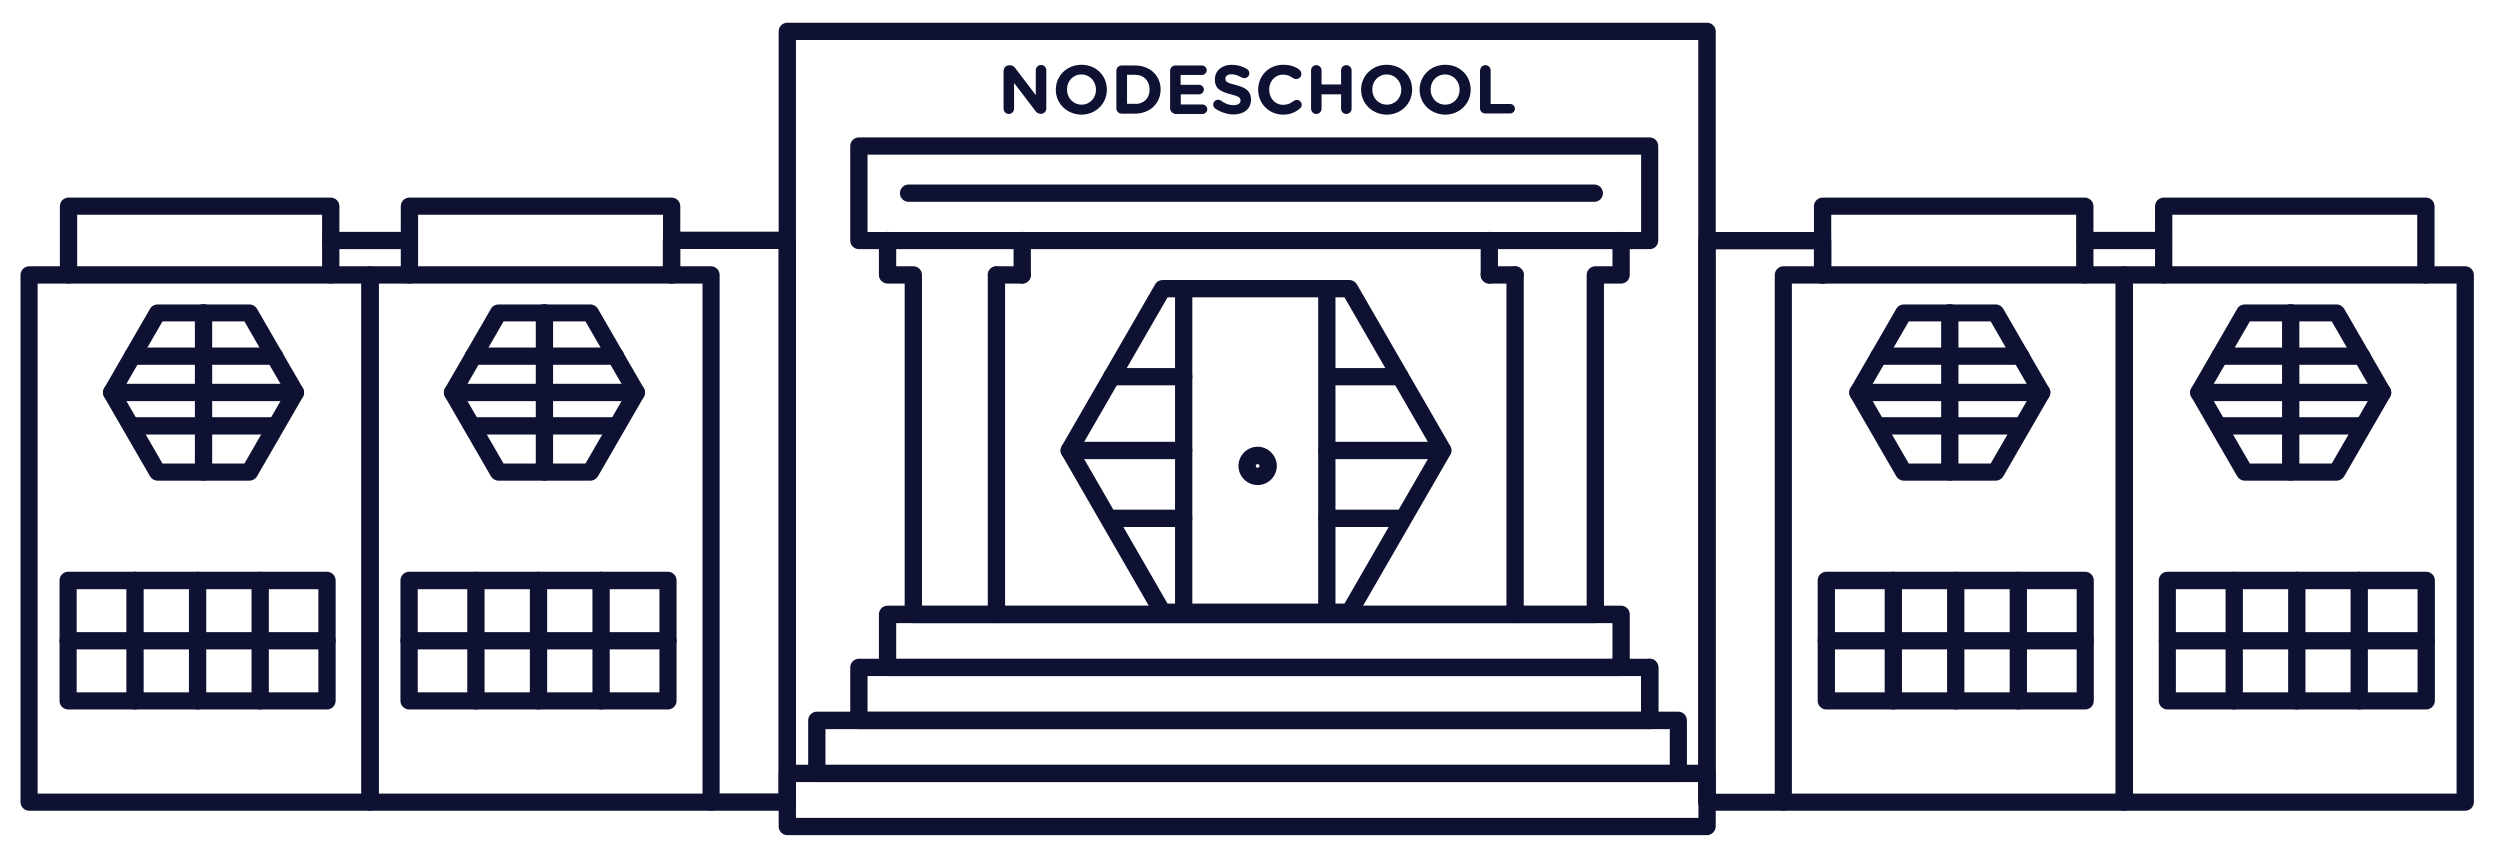
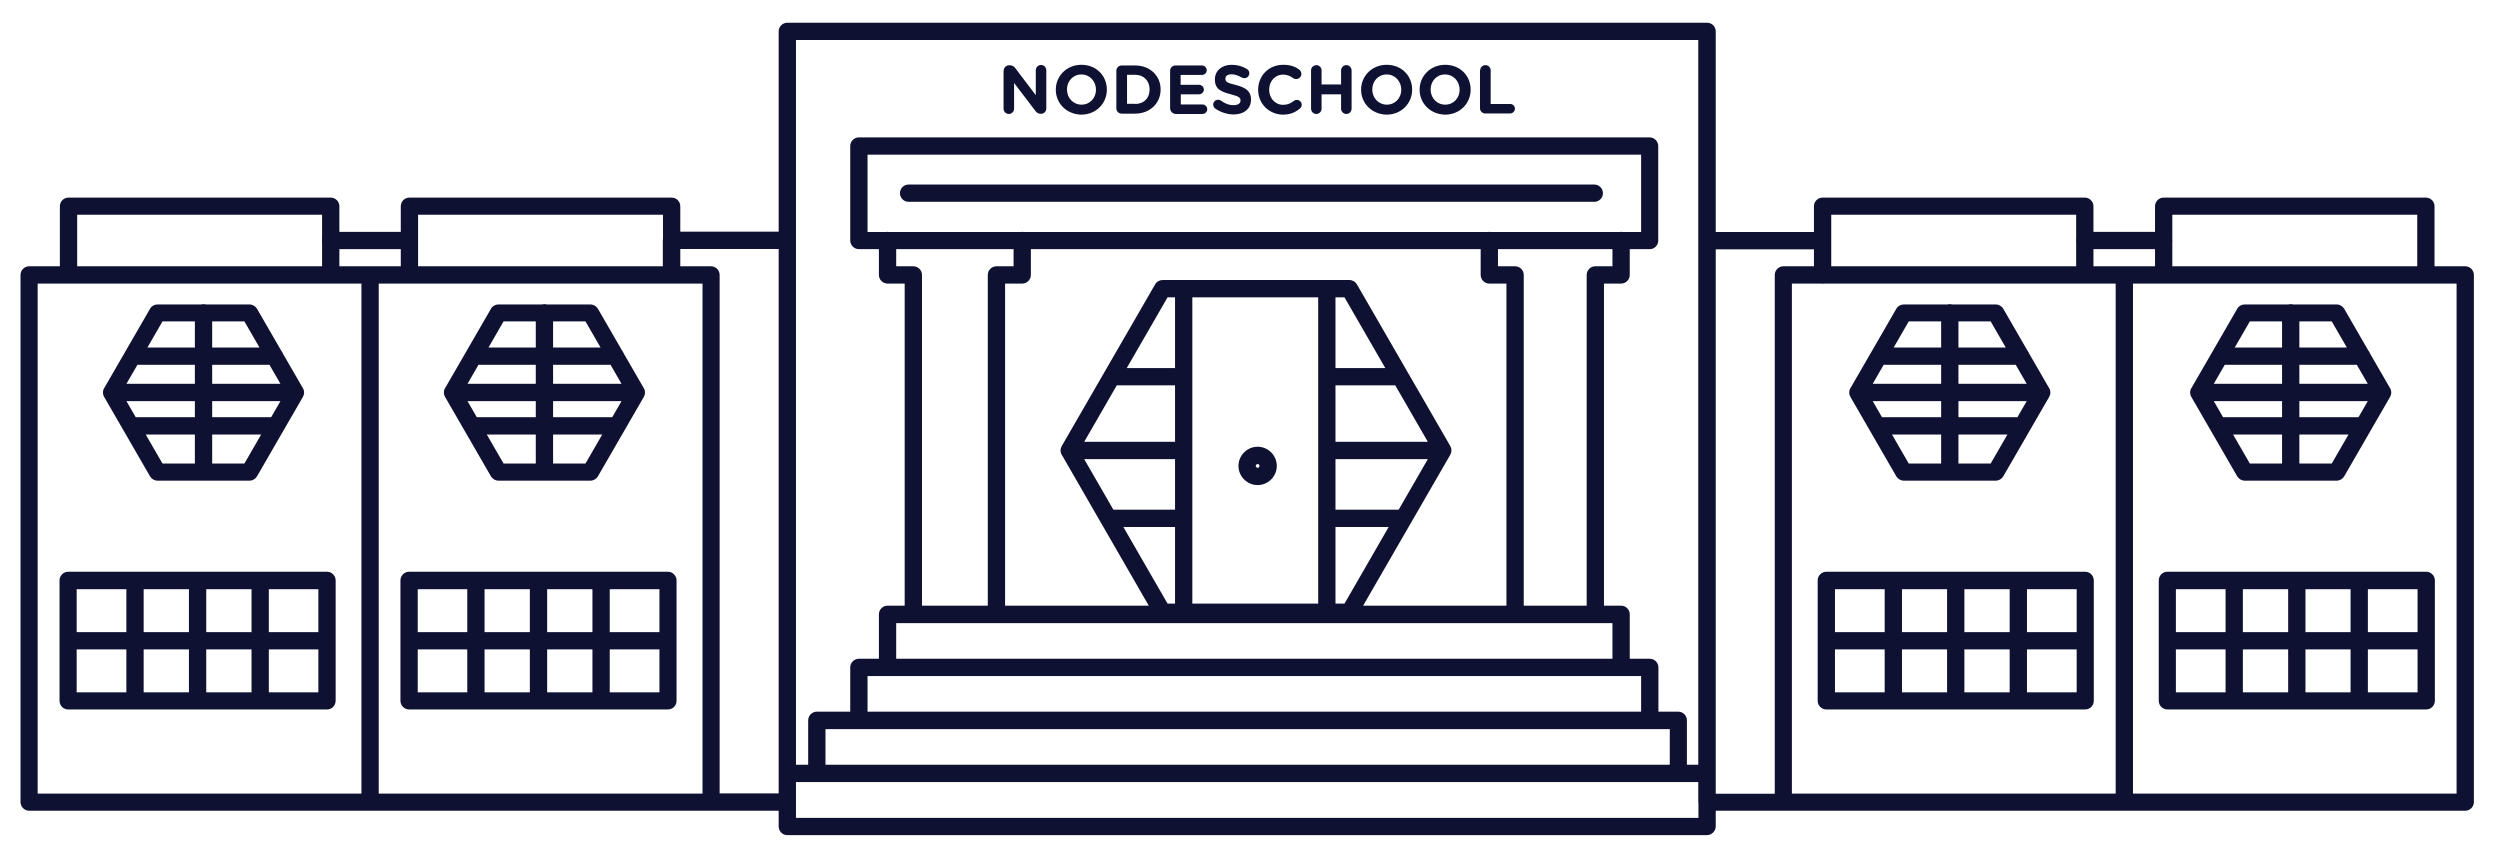
- <svg xmlns="http://www.w3.org/2000/svg" version="1.1" id="Layer_1" x="0px" y="0px" viewBox="0 0 1474 506" enable-background="new 0 0 1474 506" xml:space="preserve">
-   <g>
-     <g>
-       <path fill="#0E1131" d="M1453.5,478h-201c-2.8,0-5.1-2.3-5.1-5.1V162.1c0-2.8,2.3-5.1,5.1-5.1h201c2.8,0,5.1,2.3,5.1,5.1V473    C1458.5,475.8,1456.3,478,1453.5,478z M1257.5,467.9h190.9V167.2h-190.9V467.9z" />
-     </g>
-     <g>
-       <path fill="#0E1131" d="M1430.3,167.2c-2.8,0-5.1-2.3-5.1-5.1v-35.5h-144.4v35.5c0,2.8-2.3,5.1-5.1,5.1s-5.1-2.3-5.1-5.1v-40.5    c0-2.8,2.3-5.1,5.1-5.1h154.6c2.8,0,5.1,2.3,5.1,5.1v40.5C1435.3,164.9,1433.1,167.2,1430.3,167.2z" />
-     </g>
-     <g>
-       <path fill="#0E1131" d="M1377.7,283.4h-54.2c-1.8,0-3.5-1-4.4-2.5l-27.1-46.9c-0.9-1.6-0.9-3.5,0-5.1l27.1-46.9    c0.9-1.6,2.6-2.5,4.4-2.5h54.2c1.8,0,3.5,1,4.4,2.5l27.1,46.9c0.9,1.6,0.9,3.5,0,5.1l-27.1,46.9    C1381.2,282.4,1379.5,283.4,1377.7,283.4z M1326.5,273.3h48.3l24.2-41.9l-24.2-41.9h-48.3l-24.2,41.9L1326.5,273.3z" />
-     </g>
-     <g>
-       <path fill="#0E1131" d="M1350.6,283.4c-2.8,0-5.1-2.3-5.1-5.1v-93.9c0-2.8,2.3-5.1,5.1-5.1s5.1,2.3,5.1,5.1v93.9    C1355.7,281.1,1353.4,283.4,1350.6,283.4z" />
-     </g>
-     <g>
-       <path fill="#0E1131" d="M1404.8,236.5h-108.4c-2.8,0-5.1-2.3-5.1-5.1c0-2.8,2.3-5.1,5.1-5.1h108.4c2.8,0,5.1,2.3,5.1,5.1    C1409.9,234.2,1407.6,236.5,1404.8,236.5z" />
-     </g>
-     <g>
-       <path fill="#0E1131" d="M1392.5,215.1h-83.7c-2.8,0-5.1-2.3-5.1-5.1c0-2.8,2.3-5.1,5.1-5.1h83.7c2.8,0,5.1,2.3,5.1,5.1    C1397.5,212.8,1395.3,215.1,1392.5,215.1z" />
-     </g>
-     <g>
-       <path fill="#0E1131" d="M1392.5,256.2h-83.7c-2.8,0-5.1-2.3-5.1-5.1s2.3-5.1,5.1-5.1h83.7c2.8,0,5.1,2.3,5.1,5.1    S1395.3,256.2,1392.5,256.2z" />
-     </g>
-     <g>
-       <path fill="#0E1131" d="M1430.5,418.3h-152.6c-2.8,0-5.1-2.3-5.1-5.1v-71c0-2.8,2.3-5.1,5.1-5.1h152.6c2.8,0,5.1,2.3,5.1,5.1v71    C1435.5,416.1,1433.3,418.3,1430.5,418.3z M1282.9,408.2h142.5v-60.8h-142.5V408.2z" />
-     </g>
-     <g>
-       <path fill="#0E1131" d="M1430.5,382.9h-152.6c-2.8,0-5.1-2.3-5.1-5.1c0-2.8,2.3-5.1,5.1-5.1h152.6c2.8,0,5.1,2.3,5.1,5.1    C1435.5,380.6,1433.3,382.9,1430.5,382.9z" />
-     </g>
-     <g>
-       <path fill="#0E1131" d="M1391,418.3c-2.8,0-5.1-2.3-5.1-5.1v-71c0-2.8,2.3-5.1,5.1-5.1s5.1,2.3,5.1,5.1v71    C1396.1,416.1,1393.8,418.3,1391,418.3z" />
-     </g>
-     <g>
-       <path fill="#0E1131" d="M1317.3,418.3c-2.8,0-5.1-2.3-5.1-5.1v-71c0-2.8,2.3-5.1,5.1-5.1s5.1,2.3,5.1,5.1v71    C1322.3,416.1,1320.1,418.3,1317.3,418.3z" />
-     </g>
-     <g>
-       <path fill="#0E1131" d="M1354.2,418.3c-2.8,0-5.1-2.3-5.1-5.1v-71c0-2.8,2.3-5.1,5.1-5.1s5.1,2.3,5.1,5.1v71    C1359.2,416.1,1357,418.3,1354.2,418.3z" />
-     </g>
-     <g>
-       <path fill="#0E1131" d="M1252.5,478h-201c-2.8,0-5.1-2.3-5.1-5.1V162.1c0-2.8,2.3-5.1,5.1-5.1h201c2.8,0,5.1,2.3,5.1,5.1V473    C1257.5,475.8,1255.3,478,1252.5,478z M1056.5,467.9h190.9V167.2h-190.9V467.9z" />
-     </g>
-     <g>
-       <path fill="#0E1131" d="M1229.2,167.2c-2.8,0-5.1-2.3-5.1-5.1v-35.5h-144.4v35.5c0,2.8-2.3,5.1-5.1,5.1c-2.8,0-5.1-2.3-5.1-5.1    v-40.5c0-2.8,2.3-5.1,5.1-5.1h154.6c2.8,0,5.1,2.3,5.1,5.1v40.5C1234.3,164.9,1232,167.2,1229.2,167.2z" />
-     </g>
-     <g>
-       <path fill="#0E1131" d="M1176.7,283.4h-54.2c-1.8,0-3.5-1-4.4-2.5l-27.1-46.9c-0.9-1.6-0.9-3.5,0-5.1l27.1-46.9    c0.9-1.6,2.6-2.5,4.4-2.5h54.2c1.8,0,3.5,1,4.4,2.5l27.1,46.9c0.9,1.6,0.9,3.5,0,5.1l-27.1,46.9    C1180.2,282.4,1178.5,283.4,1176.7,283.4z M1125.4,273.3h48.3l24.2-41.9l-24.2-41.9h-48.3l-24.2,41.9L1125.4,273.3z" />
-     </g>
-     <g>
-       <path fill="#0E1131" d="M1149.6,283.4c-2.8,0-5.1-2.3-5.1-5.1v-93.9c0-2.8,2.3-5.1,5.1-5.1c2.8,0,5.1,2.3,5.1,5.1v93.9    C1154.7,281.1,1152.4,283.4,1149.6,283.4z" />
-     </g>
-     <g>
-       <path fill="#0E1131" d="M1203.8,236.5h-108.4c-2.8,0-5.1-2.3-5.1-5.1c0-2.8,2.3-5.1,5.1-5.1h108.4c2.8,0,5.1,2.3,5.1,5.1    C1208.9,234.2,1206.6,236.5,1203.8,236.5z" />
-     </g>
-     <g>
-       <path fill="#0E1131" d="M1191.5,215.1h-83.7c-2.8,0-5.1-2.3-5.1-5.1c0-2.8,2.3-5.1,5.1-5.1h83.7c2.8,0,5.1,2.3,5.1,5.1    C1196.5,212.8,1194.3,215.1,1191.5,215.1z" />
-     </g>
-     <g>
-       <path fill="#0E1131" d="M1191.5,256.2h-83.7c-2.8,0-5.1-2.3-5.1-5.1s2.3-5.1,5.1-5.1h83.7c2.8,0,5.1,2.3,5.1,5.1    S1194.3,256.2,1191.5,256.2z" />
-     </g>
-     <g>
-       <path fill="#0E1131" d="M1229.4,418.3h-152.6c-2.8,0-5.1-2.3-5.1-5.1v-71c0-2.8,2.3-5.1,5.1-5.1h152.6c2.8,0,5.1,2.3,5.1,5.1v71    C1234.5,416.1,1232.2,418.3,1229.4,418.3z M1081.9,408.2h142.5v-60.8h-142.5V408.2z" />
-     </g>
-     <g>
-       <path fill="#0E1131" d="M1229.4,382.9h-152.6c-2.8,0-5.1-2.3-5.1-5.1c0-2.8,2.3-5.1,5.1-5.1h152.6c2.8,0,5.1,2.3,5.1,5.1    C1234.5,380.6,1232.2,382.9,1229.4,382.9z" />
-     </g>
-     <g>
-       <path fill="#0E1131" d="M1190,418.3c-2.8,0-5.1-2.3-5.1-5.1v-71c0-2.8,2.3-5.1,5.1-5.1c2.8,0,5.1,2.3,5.1,5.1v71    C1195.1,416.1,1192.8,418.3,1190,418.3z" />
-     </g>
-     <g>
-       <path fill="#0E1131" d="M1116.3,418.3c-2.8,0-5.1-2.3-5.1-5.1v-71c0-2.8,2.3-5.1,5.1-5.1s5.1,2.3,5.1,5.1v71    C1121.3,416.1,1119.1,418.3,1116.3,418.3z" />
-     </g>
-     <g>
-       <path fill="#0E1131" d="M1153.1,418.3c-2.8,0-5.1-2.3-5.1-5.1v-71c0-2.8,2.3-5.1,5.1-5.1c2.8,0,5.1,2.3,5.1,5.1v71    C1158.2,416.1,1155.9,418.3,1153.1,418.3z" />
-     </g>
-     <g>
-       <path fill="#0E1131" d="M1006.4,478c-2.8,0-5.1-2.3-5.1-5.1V23.6H469.3V473c0,2.8-2.3,5.1-5.1,5.1c-2.8,0-5.1-2.3-5.1-5.1V18.5    c0-2.8,2.3-5.1,5.1-5.1h542.3c2.8,0,5.1,2.3,5.1,5.1V473C1011.5,475.8,1009.2,478,1006.4,478z" />
-     </g>
-     <g>
-       <path fill="#0E1131" d="M972.7,146.9H506.4c-2.8,0-5.1-2.3-5.1-5.1V86.1c0-2.8,2.3-5.1,5.1-5.1h466.2c2.8,0,5.1,2.3,5.1,5.1v55.7    C977.7,144.6,975.5,146.9,972.7,146.9z M511.5,136.8h456.1V91.2H511.5V136.8z" />
-     </g>
-     <g>
-       <path fill="#0E1131" d="M940.6,367.4H538.5c-2.8,0-5.1-2.3-5.1-5.1V167.2h-10.1c-2.8,0-5.1-2.3-5.1-5.1v-20.3    c0-2.8,2.3-5.1,5.1-5.1c2.8,0,5.1,2.3,5.1,5.1v15.2h10.1c2.8,0,5.1,2.3,5.1,5.1v195.1h391.9V162.1c0-2.8,2.3-5.1,5.1-5.1h10.1    v-15.2c0-2.8,2.3-5.1,5.1-5.1c2.8,0,5.1,2.3,5.1,5.1v20.3c0,2.8-2.3,5.1-5.1,5.1h-10.1v195.1C945.6,365.1,943.4,367.4,940.6,367.4    z" />
-     </g>
-     <g>
-       <path fill="#0E1131" d="M878.1,167.2c-2.8,0-5.1-2.3-5.1-5.1v-20.3c0-2.8,2.3-5.1,5.1-5.1s5.1,2.3,5.1,5.1v20.3    C883.1,164.9,880.9,167.2,878.1,167.2z" />
-     </g>
-     <g>
-       <path fill="#0E1131" d="M893.3,167.2h-15.2c-2.8,0-5.1-2.3-5.1-5.1c0-2.8,2.3-5.1,5.1-5.1h15.2c2.8,0,5.1,2.3,5.1,5.1    C898.3,164.9,896.1,167.2,893.3,167.2z" />
-     </g>
-     <g>
-       <path fill="#0E1131" d="M893.3,367.4c-2.8,0-5.1-2.3-5.1-5.1V162.1c0-2.8,2.3-5.1,5.1-5.1c2.8,0,5.1,2.3,5.1,5.1v200.2    C898.3,365.1,896.1,367.4,893.3,367.4z" />
-     </g>
-     <g>
-       <path fill="#0E1131" d="M602.7,167.2c-2.8,0-5.1-2.3-5.1-5.1v-20.3c0-2.8,2.3-5.1,5.1-5.1c2.8,0,5.1,2.3,5.1,5.1v20.3    C607.8,164.9,605.5,167.2,602.7,167.2z" />
-     </g>
-     <g>
-       <path fill="#0E1131" d="M602.7,167.2h-15.2c-2.8,0-5.1-2.3-5.1-5.1c0-2.8,2.3-5.1,5.1-5.1h15.2c2.8,0,5.1,2.3,5.1,5.1    C607.8,164.9,605.5,167.2,602.7,167.2z" />
-     </g>
-     <g>
-       <path fill="#0E1131" d="M587.5,367.4c-2.8,0-5.1-2.3-5.1-5.1V162.1c0-2.8,2.3-5.1,5.1-5.1s5.1,2.3,5.1,5.1v200.2    C592.6,365.1,590.3,367.4,587.5,367.4z" />
-     </g>
-     <g>
-       <path fill="#0E1131" d="M955.8,398.6H523.3c-2.8,0-5.1-2.3-5.1-5.1v-31.3c0-2.8,2.3-5.1,5.1-5.1h432.5c2.8,0,5.1,2.3,5.1,5.1v31.3    C960.8,396.4,958.6,398.6,955.8,398.6z M528.4,388.5h422.3v-21.1H528.4V388.5z" />
-     </g>
-     <g>
-       <path fill="#0E1131" d="M972.7,429.9H506.4c-2.8,0-5.1-2.3-5.1-5.1v-31.3c0-2.8,2.3-5.1,5.1-5.1h466.2c2.8,0,5.1,2.3,5.1,5.1v31.3    C977.7,427.6,975.5,429.9,972.7,429.9z M511.5,419.7h456.1v-21.1H511.5V419.7z" />
-     </g>
-     <g>
-       <path fill="#0E1131" d="M989.6,461.1H481.6c-2.8,0-5.1-2.3-5.1-5.1v-31.3c0-2.8,2.3-5.1,5.1-5.1h507.9c2.8,0,5.1,2.3,5.1,5.1v31.3    C994.6,458.9,992.4,461.1,989.6,461.1z M486.7,451h497.8v-21.1H486.7V451z" />
-     </g>
-     <g>
-       <path fill="#0E1131" d="M1006.4,492.4H464.2c-2.8,0-5.1-2.3-5.1-5.1v-31.3c0-2.8,2.3-5.1,5.1-5.1h542.3c2.8,0,5.1,2.3,5.1,5.1    v31.3C1011.5,490.1,1009.2,492.4,1006.4,492.4z M469.3,482.2h532.1v-21.1H469.3V482.2z" />
-     </g>
-     <g>
-       <path fill="#0E1131" d="M972.7,429.9c-2.8,0-5.1-2.3-5.1-5.1v-31.3c0-2.8,2.3-5.1,5.1-5.1c2.8,0,5.1,2.3,5.1,5.1v31.3    C977.7,427.6,975.5,429.9,972.7,429.9z" />
-     </g>
-     <g>
-       <path fill="#0E1131" d="M1051.4,478h-45c-2.8,0-5.1-2.3-5.1-5.1V141.9c0-2.8,2.3-5.1,5.1-5.1h68.2c2.8,0,5.1,2.3,5.1,5.1v20.3    c0,2.8-2.3,5.1-5.1,5.1c-2.8,0-5.1-2.3-5.1-5.1v-15.2h-58.1v321h39.9c2.8,0,5.1,2.3,5.1,5.1C1056.5,475.8,1054.2,478,1051.4,478z" />
-     </g>
-     <g>
-       <g>
-         <path fill="#0E1131" d="M218.2,478h-201c-2.8,0-5.1-2.3-5.1-5.1V162.1c0-2.8,2.3-5.1,5.1-5.1h201c2.8,0,5.1,2.3,5.1,5.1V473     C223.3,475.8,221,478,218.2,478z M22.2,467.9h190.9V167.2H22.2V467.9z" />
-       </g>
-       <g>
-         <path fill="#0E1131" d="M195,167.2c-2.8,0-5.1-2.3-5.1-5.1v-35.5H45.5v35.5c0,2.8-2.3,5.1-5.1,5.1s-5.1-2.3-5.1-5.1v-40.5     c0-2.8,2.3-5.1,5.1-5.1H195c2.8,0,5.1,2.3,5.1,5.1v40.5C200,164.9,197.8,167.2,195,167.2z" />
-       </g>
-       <g>
-         <path fill="#0E1131" d="M147.1,283.4H92.9c-1.8,0-3.5-1-4.4-2.5l-27.1-46.9c-0.9-1.6-0.9-3.5,0-5.1l27.1-46.9     c0.9-1.6,2.6-2.5,4.4-2.5h54.2c1.8,0,3.5,1,4.4,2.5l27.1,46.9c0.9,1.6,0.9,3.5,0,5.1l-27.1,46.9     C150.6,282.4,148.9,283.4,147.1,283.4z M95.8,273.3h48.3l24.2-41.9l-24.2-41.9H95.8l-24.2,41.9L95.8,273.3z" />
-       </g>
-       <g>
-         <path fill="#0E1131" d="M120,283.4c-2.8,0-5.1-2.3-5.1-5.1v-93.9c0-2.8,2.3-5.1,5.1-5.1s5.1,2.3,5.1,5.1v93.9     C125.1,281.1,122.8,283.4,120,283.4z" />
-       </g>
-       <g>
-         <path fill="#0E1131" d="M174.2,236.5H65.8c-2.8,0-5.1-2.3-5.1-5.1c0-2.8,2.3-5.1,5.1-5.1h108.4c2.8,0,5.1,2.3,5.1,5.1     C179.3,234.2,177,236.5,174.2,236.5z" />
-       </g>
-       <g>
-         <path fill="#0E1131" d="M161.9,215.1H78.2c-2.8,0-5.1-2.3-5.1-5.1c0-2.8,2.3-5.1,5.1-5.1h83.7c2.8,0,5.1,2.3,5.1,5.1     C166.9,212.8,164.7,215.1,161.9,215.1z" />
-       </g>
-       <g>
-         <path fill="#0E1131" d="M161.9,256.2H78.2c-2.8,0-5.1-2.3-5.1-5.1s2.3-5.1,5.1-5.1h83.7c2.8,0,5.1,2.3,5.1,5.1     S164.7,256.2,161.9,256.2z" />
-       </g>
-       <g>
-         <path fill="#0E1131" d="M192.8,418.3H40.2c-2.8,0-5.1-2.3-5.1-5.1v-71c0-2.8,2.3-5.1,5.1-5.1h152.6c2.8,0,5.1,2.3,5.1,5.1v71     C197.8,416.1,195.6,418.3,192.8,418.3z M45.2,408.2h142.5v-60.8H45.2V408.2z" />
-       </g>
-       <g>
-         <path fill="#0E1131" d="M192.8,382.9H40.2c-2.8,0-5.1-2.3-5.1-5.1c0-2.8,2.3-5.1,5.1-5.1h152.6c2.8,0,5.1,2.3,5.1,5.1     C197.8,380.6,195.6,382.9,192.8,382.9z" />
-       </g>
-       <g>
-         <path fill="#0E1131" d="M79.6,418.3c-2.8,0-5.1-2.3-5.1-5.1v-71c0-2.8,2.3-5.1,5.1-5.1c2.8,0,5.1,2.3,5.1,5.1v71     C84.7,416.1,82.4,418.3,79.6,418.3z" />
-       </g>
-       <g>
-         <path fill="#0E1131" d="M153.4,418.3c-2.8,0-5.1-2.3-5.1-5.1v-71c0-2.8,2.3-5.1,5.1-5.1s5.1,2.3,5.1,5.1v71     C158.4,416.1,156.2,418.3,153.4,418.3z" />
-       </g>
-       <g>
-         <path fill="#0E1131" d="M116.5,418.3c-2.8,0-5.1-2.3-5.1-5.1v-71c0-2.8,2.3-5.1,5.1-5.1c2.8,0,5.1,2.3,5.1,5.1v71     C121.5,416.1,119.3,418.3,116.5,418.3z" />
-       </g>
-       <g>
-         <path fill="#0E1131" d="M419.2,478h-201c-2.8,0-5.1-2.3-5.1-5.1V162.1c0-2.8,2.3-5.1,5.1-5.1h201c2.8,0,5.1,2.3,5.1,5.1V473     C424.3,475.8,422,478,419.2,478z M223.3,467.9h190.9V167.2H223.3V467.9z" />
-       </g>
-       <g>
-         <path fill="#0E1131" d="M396,167.2c-2.8,0-5.1-2.3-5.1-5.1v-35.5H246.5v35.5c0,2.8-2.3,5.1-5.1,5.1s-5.1-2.3-5.1-5.1v-40.5     c0-2.8,2.3-5.1,5.1-5.1H396c2.8,0,5.1,2.3,5.1,5.1v40.5C401,164.9,398.8,167.2,396,167.2z" />
-       </g>
-       <g>
-         <path fill="#0E1131" d="M348.1,283.4h-54.2c-1.8,0-3.5-1-4.4-2.5l-27.1-46.9c-0.9-1.6-0.9-3.5,0-5.1l27.1-46.9     c0.9-1.6,2.6-2.5,4.4-2.5h54.2c1.8,0,3.5,1,4.4,2.5l27.1,46.9c0.9,1.6,0.9,3.5,0,5.1l-27.1,46.9     C351.6,282.4,349.9,283.4,348.1,283.4z M296.9,273.3h48.3l24.2-41.9l-24.2-41.9h-48.3l-24.2,41.9L296.9,273.3z" />
-       </g>
-       <g>
-         <path fill="#0E1131" d="M321,283.4c-2.8,0-5.1-2.3-5.1-5.1v-93.9c0-2.8,2.3-5.1,5.1-5.1c2.8,0,5.1,2.3,5.1,5.1v93.9     C326.1,281.1,323.8,283.4,321,283.4z" />
-       </g>
-       <g>
-         <path fill="#0E1131" d="M375.2,236.5H266.8c-2.8,0-5.1-2.3-5.1-5.1c0-2.8,2.3-5.1,5.1-5.1h108.4c2.8,0,5.1,2.3,5.1,5.1     C380.3,234.2,378,236.5,375.2,236.5z" />
-       </g>
-       <g>
-         <path fill="#0E1131" d="M362.9,215.1h-83.7c-2.8,0-5.1-2.3-5.1-5.1c0-2.8,2.3-5.1,5.1-5.1h83.7c2.8,0,5.1,2.3,5.1,5.1     C367.9,212.8,365.7,215.1,362.9,215.1z" />
-       </g>
-       <g>
-         <path fill="#0E1131" d="M362.9,256.2h-83.7c-2.8,0-5.1-2.3-5.1-5.1s2.3-5.1,5.1-5.1h83.7c2.8,0,5.1,2.3,5.1,5.1     S365.7,256.2,362.9,256.2z" />
-       </g>
-       <g>
-         <path fill="#0E1131" d="M393.8,418.3H241.2c-2.8,0-5.1-2.3-5.1-5.1v-71c0-2.8,2.3-5.1,5.1-5.1h152.6c2.8,0,5.1,2.3,5.1,5.1v71     C398.9,416.1,396.6,418.3,393.8,418.3z M246.3,408.2h142.5v-60.8H246.3V408.2z" />
-       </g>
-       <g>
-         <path fill="#0E1131" d="M393.8,382.9H241.2c-2.8,0-5.1-2.3-5.1-5.1c0-2.8,2.3-5.1,5.1-5.1h152.6c2.8,0,5.1,2.3,5.1,5.1     C398.9,380.6,396.6,382.9,393.8,382.9z" />
-       </g>
-       <g>
-         <path fill="#0E1131" d="M280.6,418.3c-2.8,0-5.1-2.3-5.1-5.1v-71c0-2.8,2.3-5.1,5.1-5.1c2.8,0,5.1,2.3,5.1,5.1v71     C285.7,416.1,283.4,418.3,280.6,418.3z" />
-       </g>
-       <g>
-         <path fill="#0E1131" d="M354.4,418.3c-2.8,0-5.1-2.3-5.1-5.1v-71c0-2.8,2.3-5.1,5.1-5.1c2.8,0,5.1,2.3,5.1,5.1v71     C359.5,416.1,357.2,418.3,354.4,418.3z" />
-       </g>
-       <g>
-         <path fill="#0E1131" d="M317.5,418.3c-2.8,0-5.1-2.3-5.1-5.1v-71c0-2.8,2.3-5.1,5.1-5.1s5.1,2.3,5.1,5.1v71     C322.6,416.1,320.3,418.3,317.5,418.3z" />
-       </g>
-       <g>
-         <path fill="#0E1131" d="M464.2,478h-45c-2.8,0-5.1-2.3-5.1-5.1c0-2.8,2.3-5.1,5.1-5.1h39.9v-321H401v15.2c0,2.8-2.3,5.1-5.1,5.1     c-2.8,0-5.1-2.3-5.1-5.1v-20.3c0-2.8,2.3-5.1,5.1-5.1h68.2c2.8,0,5.1,2.3,5.1,5.1V473C469.3,475.8,467,478,464.2,478z" />
-       </g>
-     </g>
-     <g>
-       <path fill="#0E1131" d="M795.6,366H685.4c-1.8,0-3.5-1-4.4-2.5L626,268.1c-0.9-1.6-0.9-3.5,0-5.1l55.1-95.4    c0.9-1.6,2.6-2.5,4.4-2.5h110.1c1.8,0,3.5,1,4.4,2.5l55.1,95.4c0.9,1.6,0.9,3.5,0,5.1l-55.1,95.4C799,365.1,797.4,366,795.6,366z     M688.4,355.9h104.3l52.1-90.3l-52.1-90.3H688.4l-52.1,90.3L688.4,355.9z" />
-     </g>
-     <g>
-       <path fill="#0E1131" d="M697.9,366c-2.8,0-5.1-2.3-5.1-5.1V170.2c0-2.8,2.3-5.1,5.1-5.1s5.1,2.3,5.1,5.1V361    C702.9,363.8,700.7,366,697.9,366z" />
-     </g>
-     <g>
-       <path fill="#0E1131" d="M782.3,366c-2.8,0-5.1-2.3-5.1-5.1V170.2c0-2.8,2.3-5.1,5.1-5.1c2.8,0,5.1,2.3,5.1,5.1V361    C787.4,363.8,785.1,366,782.3,366z" />
-     </g>
-     <g>
-       <path fill="#0E1131" d="M697.9,270.7h-67.5c-2.8,0-5.1-2.3-5.1-5.1c0-2.8,2.3-5.1,5.1-5.1h67.5c2.8,0,5.1,2.3,5.1,5.1    C702.9,268.4,700.7,270.7,697.9,270.7z" />
-     </g>
-     <g>
-       <path fill="#0E1131" d="M850.6,270.7h-68.3c-2.8,0-5.1-2.3-5.1-5.1c0-2.8,2.3-5.1,5.1-5.1h68.3c2.8,0,5.1,2.3,5.1,5.1    C855.7,268.4,853.4,270.7,850.6,270.7z" />
-     </g>
-     <g>
-       <path fill="#0E1131" d="M697.9,227.2h-42.4c-2.8,0-5.1-2.3-5.1-5.1s2.3-5.1,5.1-5.1h42.4c2.8,0,5.1,2.3,5.1,5.1    S700.7,227.2,697.9,227.2z" />
-     </g>
-     <g>
-       <path fill="#0E1131" d="M825.5,227.2h-40.9c-2.8,0-5.1-2.3-5.1-5.1s2.3-5.1,5.1-5.1h40.9c2.8,0,5.1,2.3,5.1,5.1    S828.3,227.2,825.5,227.2z" />
-     </g>
-     <g>
-       <path fill="#0E1131" d="M697.9,310.7h-42.4c-2.8,0-5.1-2.3-5.1-5.1c0-2.8,2.3-5.1,5.1-5.1h42.4c2.8,0,5.1,2.3,5.1,5.1    C702.9,308.4,700.7,310.7,697.9,310.7z" />
-     </g>
-     <g>
-       <path fill="#0E1131" d="M825.5,310.7h-43.2c-2.8,0-5.1-2.3-5.1-5.1c0-2.8,2.3-5.1,5.1-5.1h43.2c2.8,0,5.1,2.3,5.1,5.1    C830.6,308.4,828.3,310.7,825.5,310.7z" />
-     </g>
-     <g>
-       <path fill="#0E1131" d="M741.5,286c-6.2,0-11.3-5.1-11.3-11.3s5.1-11.3,11.3-11.3s11.3,5.1,11.3,11.3S747.7,286,741.5,286z     M741.5,273.6c-0.6,0-1.1,0.5-1.1,1.1c0,0.6,0.5,1.1,1.1,1.1c0.6,0,1.1-0.5,1.1-1.1C742.6,274.1,742.1,273.6,741.5,273.6z" />
-     </g>
-     <g>
-       <path fill="#0E1131" d="M591.8,41.6c0-1.7,1.4-3.1,3.1-3.1h0.6c1.5,0,2.4,0.7,3.2,1.8l12,15.8V41.4c0-1.7,1.4-3.1,3.1-3.1    c1.7,0,3.1,1.4,3.1,3.1V64c0,1.7-1.4,3.1-3.1,3.1h-0.2c-1.5,0-2.4-0.7-3.2-1.8l-12.5-16.4v15.2c0,1.7-1.4,3.1-3.1,3.1    c-1.7,0-3.1-1.4-3.1-3.1V41.6z" />
-       <path fill="#0E1131" d="M622.5,52.9L622.5,52.9c0-8.1,6.4-14.7,15.1-14.7c8.8,0,15,6.5,15,14.6v0.1c0,8.1-6.4,14.7-15.1,14.7    C628.8,67.4,622.5,60.9,622.5,52.9z M646.2,52.9L646.2,52.9c0-4.9-3.6-9-8.6-9c-5,0-8.5,4-8.5,8.8v0.1c0,4.9,3.6,8.9,8.6,8.9    C642.7,61.7,646.2,57.7,646.2,52.9z" />
-       <path fill="#0E1131" d="M658.2,41.7c0-1.7,1.4-3.1,3.1-3.1h7.9c8.9,0,15.1,6.1,15.1,14.1v0.1c0,8-6.2,14.2-15.1,14.2h-7.9    c-1.7,0-3.1-1.4-3.1-3.1V41.7z M669.3,61.3c5.1,0,8.5-3.4,8.5-8.5v-0.1c0-5-3.4-8.6-8.5-8.6h-4.8v17.1H669.3z" />
-       <path fill="#0E1131" d="M689.9,63.8V41.7c0-1.7,1.4-3.1,3.1-3.1h15.7c1.5,0,2.8,1.3,2.8,2.8c0,1.5-1.3,2.8-2.8,2.8h-12.6v5.8H707    c1.5,0,2.8,1.3,2.8,2.8s-1.3,2.8-2.8,2.8h-10.8v6H709c1.5,0,2.8,1.3,2.8,2.8c0,1.5-1.3,2.8-2.8,2.8h-15.9    C691.3,67,689.9,65.6,689.9,63.8z" />
-       <path fill="#0E1131" d="M716.5,64c-0.7-0.5-1.2-1.4-1.2-2.3c0-1.6,1.3-2.9,2.9-2.9c0.8,0,1.4,0.3,1.8,0.6c2.1,1.6,4.5,2.6,7.3,2.6    c2.6,0,4.1-1,4.1-2.7v-0.1c0-1.6-1-2.4-5.7-3.6c-5.7-1.5-9.4-3-9.4-8.7v-0.1c0-5.1,4.1-8.6,9.9-8.6c3.4,0,6.4,0.9,9,2.5    c0.7,0.4,1.4,1.3,1.4,2.5c0,1.6-1.3,2.9-2.9,2.9c-0.6,0-1.1-0.2-1.6-0.4c-2.1-1.2-4-1.9-6-1.9c-2.4,0-3.6,1.1-3.6,2.5v0.1    c0,1.9,1.2,2.5,6.1,3.7c5.8,1.5,9,3.6,9,8.5v0.1c0,5.6-4.3,8.8-10.4,8.8C723.5,67.4,719.7,66.2,716.5,64z" />
-       <path fill="#0E1131" d="M741.8,52.9L741.8,52.9c0-8.1,6.1-14.7,14.8-14.7c4.3,0,7.1,1.1,9.5,2.9c0.6,0.5,1.2,1.4,1.2,2.5    c0,1.7-1.4,3-3.1,3c-0.9,0-1.4-0.3-1.9-0.6c-1.7-1.3-3.6-2-5.8-2c-4.8,0-8.2,4-8.2,8.8v0.1c0,4.9,3.4,8.9,8.2,8.9    c2.6,0,4.4-0.8,6.2-2.2c0.5-0.4,1.1-0.7,1.9-0.7c1.6,0,2.9,1.3,2.9,2.9c0,1-0.5,1.7-1.1,2.2c-2.6,2.2-5.6,3.6-10.1,3.6    C748,67.4,741.8,61,741.8,52.9z" />
-       <path fill="#0E1131" d="M773,41.5c0-1.7,1.4-3.1,3.1-3.1c1.7,0,3.1,1.4,3.1,3.1v8.3h11.5v-8.3c0-1.7,1.4-3.1,3.1-3.1    s3.1,1.4,3.1,3.1v22.6c0,1.7-1.4,3.1-3.1,3.1s-3.1-1.4-3.1-3.1v-8.5h-11.5v8.5c0,1.7-1.4,3.1-3.1,3.1c-1.7,0-3.1-1.4-3.1-3.1V41.5    z" />
-       <path fill="#0E1131" d="M802.5,52.9L802.5,52.9c0-8.1,6.4-14.7,15.1-14.7c8.8,0,15,6.5,15,14.6v0.1c0,8.1-6.4,14.7-15.1,14.7    C808.8,67.4,802.5,60.9,802.5,52.9z M826.2,52.9L826.2,52.9c0-4.9-3.6-9-8.6-9c-5,0-8.5,4-8.5,8.8v0.1c0,4.9,3.6,8.9,8.6,8.9    C822.7,61.7,826.2,57.7,826.2,52.9z" />
-       <path fill="#0E1131" d="M837,52.9L837,52.9c0-8.1,6.4-14.7,15.1-14.7c8.8,0,15,6.5,15,14.6v0.1c0,8.1-6.4,14.7-15.1,14.7    C843.3,67.4,837,60.9,837,52.9z M860.6,52.9L860.6,52.9c0-4.9-3.6-9-8.6-9c-5,0-8.5,4-8.5,8.8v0.1c0,4.9,3.6,8.9,8.6,8.9    C857.1,61.7,860.6,57.7,860.6,52.9z" />
-       <path fill="#0E1131" d="M872.7,41.5c0-1.7,1.4-3.1,3.1-3.1c1.7,0,3.1,1.4,3.1,3.1v19.8h11.5c1.6,0,2.8,1.3,2.8,2.8    s-1.3,2.8-2.8,2.8h-14.7c-1.7,0-3.1-1.4-3.1-3.1V41.5z" />
-     </g>
-     <g>
-       <path fill="#0E1131" d="M940,119H535.7c-2.8,0-5.1-2.3-5.1-5.1s2.3-5.1,5.1-5.1H940c2.8,0,5.1,2.3,5.1,5.1S942.8,119,940,119z" />
-     </g>
-     <g>
-       <path fill="#0E1131" d="M241.2,146.9H195c-2.8,0-5.1-2.3-5.1-5.1s2.3-5.1,5.1-5.1h46.2c2.8,0,5.1,2.3,5.1,5.1    S244,146.9,241.2,146.9z" />
-     </g>
-     <g>
-       <path fill="#0E1131" d="M1275.6,146.9h-46.2c-2.8,0-5.1-2.3-5.1-5.1s2.3-5.1,5.1-5.1h46.2c2.8,0,5.1,2.3,5.1,5.1    S1278.4,146.9,1275.6,146.9z" />
-     </g>
+ <svg xmlns="http://www.w3.org/2000/svg" viewBox="0 0 1474 506" enable-background="new 0 0 1474 506">
+   <path fill="#0E1131" d="M1453.5 478h-201c-2.8 0-5.1-2.3-5.1-5.1V162.1c0-2.8 2.3-5.1 5.1-5.1h201c2.8 0 5.1 2.3 5.1 5.1V473c-.1 2.8-2.3 5-5.1 5zm-196-10.1h190.9V167.2h-190.9v300.7zM1430.3 167.2c-2.8 0-5.1-2.3-5.1-5.1v-35.5h-144.4v35.5c0 2.8-2.3 5.1-5.1 5.1s-5.1-2.3-5.1-5.1v-40.5c0-2.8 2.3-5.1 5.1-5.1h154.6c2.8 0 5.1 2.3 5.1 5.1v40.5c-.1 2.8-2.3 5.1-5.1 5.1zM1377.7 283.4h-54.2c-1.8 0-3.5-1-4.4-2.5L1292 234c-.9-1.6-.9-3.5 0-5.1l27.1-46.9c.9-1.6 2.6-2.5 4.4-2.5h54.2c1.8 0 3.5 1 4.4 2.5l27.1 46.9c.9 1.6.9 3.5 0 5.1l-27.1 46.9c-.9 1.5-2.6 2.5-4.4 2.5zm-51.2-10.1h48.3l24.2-41.9-24.2-41.9h-48.3l-24.2 41.9 24.2 41.9zM1350.6 283.4c-2.8 0-5.1-2.3-5.1-5.1v-93.9c0-2.8 2.3-5.1 5.1-5.1s5.1 2.3 5.1 5.1v93.9c0 2.8-2.3 5.1-5.1 5.1zM1404.8 236.5h-108.4c-2.8 0-5.1-2.3-5.1-5.1s2.3-5.1 5.1-5.1h108.4c2.8 0 5.1 2.3 5.1 5.1s-2.3 5.1-5.1 5.1zM1392.5 215.1h-83.7c-2.8 0-5.1-2.3-5.1-5.1s2.3-5.1 5.1-5.1h83.7c2.8 0 5.1 2.3 5.1 5.1-.1 2.8-2.3 5.1-5.1 5.1zM1392.5 256.2h-83.7c-2.8 0-5.1-2.3-5.1-5.1s2.3-5.1 5.1-5.1h83.7c2.8 0 5.1 2.3 5.1 5.1s-2.3 5.1-5.1 5.1zM1430.5 418.3h-152.6c-2.8 0-5.1-2.3-5.1-5.1v-71c0-2.8 2.3-5.1 5.1-5.1h152.6c2.8 0 5.1 2.3 5.1 5.1v71c-.1 2.9-2.3 5.1-5.1 5.1zm-147.6-10.1h142.5v-60.8h-142.5v60.8zM1430.5 382.9h-152.6c-2.8 0-5.1-2.3-5.1-5.1s2.3-5.1 5.1-5.1h152.6c2.8 0 5.1 2.3 5.1 5.1-.1 2.8-2.3 5.1-5.1 5.1zM1391 418.3c-2.8 0-5.1-2.3-5.1-5.1v-71c0-2.8 2.3-5.1 5.1-5.1s5.1 2.3 5.1 5.1v71c0 2.9-2.3 5.1-5.1 5.1zM1317.3 418.3c-2.8 0-5.1-2.3-5.1-5.1v-71c0-2.8 2.3-5.1 5.1-5.1s5.1 2.3 5.1 5.1v71c-.1 2.9-2.3 5.1-5.1 5.1zM1354.2 418.3c-2.8 0-5.1-2.3-5.1-5.1v-71c0-2.8 2.3-5.1 5.1-5.1s5.1 2.3 5.1 5.1v71c-.1 2.9-2.3 5.1-5.1 5.1zM1252.5 478h-201c-2.8 0-5.1-2.3-5.1-5.1V162.1c0-2.8 2.3-5.1 5.1-5.1h201c2.8 0 5.1 2.3 5.1 5.1V473c-.1 2.8-2.3 5-5.1 5zm-196-10.1h190.9V167.2h-190.9v300.7zM1229.2 167.2c-2.8 0-5.1-2.3-5.1-5.1v-35.5h-144.4v35.5c0 2.8-2.3 5.1-5.1 5.1s-5.1-2.3-5.1-5.1v-40.5c0-2.8 2.3-5.1 5.1-5.1h154.6c2.8 0 5.1 2.3 5.1 5.1v40.5c0 2.8-2.3 5.1-5.1 5.1zM1176.7 283.4h-54.2c-1.8 0-3.5-1-4.4-2.5L1091 234c-.9-1.6-.9-3.5 0-5.1l27.1-46.9c.9-1.6 2.6-2.5 4.4-2.5h54.2c1.8 0 3.5 1 4.4 2.5l27.1 46.9c.9 1.6.9 3.5 0 5.1l-27.1 46.9c-.9 1.5-2.6 2.5-4.4 2.5zm-51.3-10.1h48.3l24.2-41.9-24.2-41.9h-48.3l-24.2 41.9 24.2 41.9zM1149.6 283.4c-2.8 0-5.1-2.3-5.1-5.1v-93.9c0-2.8 2.3-5.1 5.1-5.1s5.1 2.3 5.1 5.1v93.9c0 2.8-2.3 5.1-5.1 5.1zM1203.8 236.5h-108.4c-2.8 0-5.1-2.3-5.1-5.1s2.3-5.1 5.1-5.1h108.4c2.8 0 5.1 2.3 5.1 5.1s-2.3 5.1-5.1 5.1zM1191.5 215.1h-83.7c-2.8 0-5.1-2.3-5.1-5.1s2.3-5.1 5.1-5.1h83.7c2.8 0 5.1 2.3 5.1 5.1-.1 2.8-2.3 5.1-5.1 5.1zM1191.5 256.2h-83.7c-2.8 0-5.1-2.3-5.1-5.1s2.3-5.1 5.1-5.1h83.7c2.8 0 5.1 2.3 5.1 5.1s-2.3 5.1-5.1 5.1zM1229.4 418.3h-152.6c-2.8 0-5.1-2.3-5.1-5.1v-71c0-2.8 2.3-5.1 5.1-5.1h152.6c2.8 0 5.1 2.3 5.1 5.1v71c0 2.9-2.3 5.1-5.1 5.1zm-147.5-10.1h142.5v-60.8h-142.5v60.8zM1229.4 382.9h-152.6c-2.8 0-5.1-2.3-5.1-5.1s2.3-5.1 5.1-5.1h152.6c2.8 0 5.1 2.3 5.1 5.1s-2.3 5.1-5.1 5.1zM1190 418.3c-2.8 0-5.1-2.3-5.1-5.1v-71c0-2.8 2.3-5.1 5.1-5.1s5.1 2.3 5.1 5.1v71c0 2.9-2.3 5.1-5.1 5.1zM1116.3 418.3c-2.8 0-5.1-2.3-5.1-5.1v-71c0-2.8 2.3-5.1 5.1-5.1s5.1 2.3 5.1 5.1v71c-.1 2.9-2.3 5.1-5.1 5.1zM1153.1 418.3c-2.8 0-5.1-2.3-5.1-5.1v-71c0-2.8 2.3-5.1 5.1-5.1s5.1 2.3 5.1 5.1v71c0 2.9-2.3 5.1-5.1 5.1zM1006.4 478c-2.8 0-5.1-2.3-5.1-5.1V23.6h-532V473c0 2.8-2.3 5.1-5.1 5.1s-5.1-2.3-5.1-5.1V18.5c0-2.8 2.3-5.1 5.1-5.1h542.3c2.8 0 5.1 2.3 5.1 5.1V473c-.1 2.8-2.4 5-5.2 5zM972.7 146.9H506.4c-2.8 0-5.1-2.3-5.1-5.1V86.1c0-2.8 2.3-5.1 5.1-5.1h466.2c2.8 0 5.1 2.3 5.1 5.1v55.7c0 2.8-2.2 5.1-5 5.1zm-461.2-10.1h456.1V91.2H511.5v45.6zM940.6 367.4H538.5c-2.8 0-5.1-2.3-5.1-5.1V167.2h-10.1c-2.8 0-5.1-2.3-5.1-5.1v-20.3c0-2.8 2.3-5.1 5.1-5.1s5.1 2.3 5.1 5.1V157h10.1c2.8 0 5.1 2.3 5.1 5.1v195.1h391.9V162.1c0-2.8 2.3-5.1 5.1-5.1h10.1v-15.2c0-2.8 2.3-5.1 5.1-5.1s5.1 2.3 5.1 5.1v20.3c0 2.8-2.3 5.1-5.1 5.1h-10.1v195.1c-.1 2.8-2.3 5.1-5.1 5.1zM878.1 167.2c-2.8 0-5.1-2.3-5.1-5.1v-20.3c0-2.8 2.3-5.1 5.1-5.1s5.1 2.3 5.1 5.1v20.3c-.1 2.8-2.3 5.1-5.1 5.1zM893.3 167.2h-15.2c-2.8 0-5.1-2.3-5.1-5.1s2.3-5.1 5.1-5.1h15.2c2.8 0 5.1 2.3 5.1 5.1-.1 2.8-2.3 5.1-5.1 5.1zM893.3 367.4c-2.8 0-5.1-2.3-5.1-5.1V162.1c0-2.8 2.3-5.1 5.1-5.1s5.1 2.3 5.1 5.1v200.2c-.1 2.8-2.3 5.1-5.1 5.1zM602.7 167.2c-2.8 0-5.1-2.3-5.1-5.1v-20.3c0-2.8 2.3-5.1 5.1-5.1s5.1 2.3 5.1 5.1v20.3c0 2.8-2.3 5.1-5.1 5.1zM602.7 167.2h-15.2c-2.8 0-5.1-2.3-5.1-5.1s2.3-5.1 5.1-5.1h15.2c2.8 0 5.1 2.3 5.1 5.1s-2.3 5.1-5.1 5.1zM587.5 367.4c-2.8 0-5.1-2.3-5.1-5.1V162.1c0-2.8 2.3-5.1 5.1-5.1s5.1 2.3 5.1 5.1v200.2c0 2.8-2.3 5.1-5.1 5.1zM955.8 398.6H523.3c-2.8 0-5.1-2.3-5.1-5.1v-31.3c0-2.8 2.3-5.1 5.1-5.1h432.5c2.8 0 5.1 2.3 5.1 5.1v31.3c-.1 2.9-2.3 5.1-5.1 5.1zm-427.4-10.1h422.3v-21.1H528.4v21.1zM972.7 429.9H506.4c-2.8 0-5.1-2.3-5.1-5.1v-31.3c0-2.8 2.3-5.1 5.1-5.1h466.2c2.8 0 5.1 2.3 5.1 5.1v31.3c0 2.8-2.2 5.1-5 5.1zm-461.2-10.2h456.1v-21.1H511.5v21.1zM989.6 461.1h-508c-2.8 0-5.1-2.3-5.1-5.1v-31.3c0-2.8 2.3-5.1 5.1-5.1h507.9c2.8 0 5.1 2.3 5.1 5.1V456c0 2.9-2.2 5.1-5 5.1zM486.7 451h497.8v-21.1H486.7V451zM1006.4 492.4H464.2c-2.8 0-5.1-2.3-5.1-5.1V456c0-2.8 2.3-5.1 5.1-5.1h542.3c2.8 0 5.1 2.3 5.1 5.1v31.3c-.1 2.8-2.4 5.1-5.2 5.1zm-537.1-10.2h532.1v-21.1H469.3v21.1zM972.7 429.9c-2.8 0-5.1-2.3-5.1-5.1v-31.3c0-2.8 2.3-5.1 5.1-5.1s5.1 2.3 5.1 5.1v31.3c-.1 2.8-2.3 5.1-5.1 5.1zM1051.4 478h-45c-2.8 0-5.1-2.3-5.1-5.1v-331c0-2.8 2.3-5.1 5.1-5.1h68.2c2.8 0 5.1 2.3 5.1 5.1v20.3c0 2.8-2.3 5.1-5.1 5.1s-5.1-2.3-5.1-5.1V147h-58.1v321h39.9c2.8 0 5.1 2.3 5.1 5.1.1 2.7-2.2 4.9-5 4.9zM218.2 478h-201c-2.8 0-5.1-2.3-5.1-5.1V162.1c0-2.8 2.3-5.1 5.1-5.1h201c2.8 0 5.1 2.3 5.1 5.1V473c0 2.8-2.3 5-5.1 5zm-196-10.1h190.9V167.2H22.2v300.7zM195 167.2c-2.8 0-5.1-2.3-5.1-5.1v-35.5H45.5v35.5c0 2.8-2.3 5.1-5.1 5.1s-5.1-2.3-5.1-5.1v-40.5c0-2.8 2.3-5.1 5.1-5.1H195c2.8 0 5.1 2.3 5.1 5.1v40.5c-.1 2.8-2.3 5.1-5.1 5.1zM147.1 283.4H92.9c-1.8 0-3.5-1-4.4-2.5L61.4 234c-.9-1.6-.9-3.5 0-5.1L88.5 182c.9-1.6 2.6-2.5 4.4-2.5h54.2c1.8 0 3.5 1 4.4 2.5l27.1 46.9c.9 1.6.9 3.5 0 5.1l-27.1 46.9c-.9 1.5-2.6 2.5-4.4 2.5zm-51.3-10.1h48.3l24.2-41.9-24.2-41.9H95.8l-24.2 41.9 24.2 41.9zM120 283.4c-2.8 0-5.1-2.3-5.1-5.1v-93.9c0-2.8 2.3-5.1 5.1-5.1s5.1 2.3 5.1 5.1v93.9c0 2.8-2.3 5.1-5.1 5.1zM174.2 236.5H65.8c-2.8 0-5.1-2.3-5.1-5.1s2.3-5.1 5.1-5.1h108.4c2.8 0 5.1 2.3 5.1 5.1s-2.3 5.1-5.1 5.1zM161.9 215.1H78.2c-2.8 0-5.1-2.3-5.1-5.1s2.3-5.1 5.1-5.1h83.7c2.8 0 5.1 2.3 5.1 5.1-.1 2.8-2.3 5.1-5.1 5.1zM161.9 256.2H78.2c-2.8 0-5.1-2.3-5.1-5.1s2.3-5.1 5.1-5.1h83.7c2.8 0 5.1 2.3 5.1 5.1s-2.3 5.1-5.1 5.1zM192.8 418.3H40.2c-2.8 0-5.1-2.3-5.1-5.1v-71c0-2.8 2.3-5.1 5.1-5.1h152.6c2.8 0 5.1 2.3 5.1 5.1v71c-.1 2.9-2.3 5.1-5.1 5.1zM45.2 408.2h142.5v-60.8H45.2v60.8zM192.8 382.9H40.2c-2.8 0-5.1-2.3-5.1-5.1s2.3-5.1 5.1-5.1h152.6c2.8 0 5.1 2.3 5.1 5.1-.1 2.8-2.3 5.1-5.1 5.1zM79.6 418.3c-2.8 0-5.1-2.3-5.1-5.1v-71c0-2.8 2.3-5.1 5.1-5.1s5.1 2.3 5.1 5.1v71c0 2.9-2.3 5.1-5.1 5.1zM153.4 418.3c-2.8 0-5.1-2.3-5.1-5.1v-71c0-2.8 2.3-5.1 5.1-5.1s5.1 2.3 5.1 5.1v71c-.1 2.9-2.3 5.1-5.1 5.1zM116.5 418.3c-2.8 0-5.1-2.3-5.1-5.1v-71c0-2.8 2.3-5.1 5.1-5.1s5.1 2.3 5.1 5.1v71c-.1 2.9-2.3 5.1-5.1 5.1zM419.2 478h-201c-2.8 0-5.1-2.3-5.1-5.1V162.1c0-2.8 2.3-5.1 5.1-5.1h201c2.8 0 5.1 2.3 5.1 5.1V473c0 2.8-2.3 5-5.1 5zm-195.9-10.1h190.9V167.2H223.3v300.7zM396 167.2c-2.8 0-5.1-2.3-5.1-5.1v-35.5H246.5v35.5c0 2.8-2.3 5.1-5.1 5.1s-5.1-2.3-5.1-5.1v-40.5c0-2.8 2.3-5.1 5.1-5.1H396c2.8 0 5.1 2.3 5.1 5.1v40.5c-.1 2.8-2.3 5.1-5.1 5.1zM348.1 283.4h-54.2c-1.8 0-3.5-1-4.4-2.5L262.4 234c-.9-1.6-.9-3.5 0-5.1l27.1-46.9c.9-1.6 2.6-2.5 4.4-2.5h54.2c1.8 0 3.5 1 4.4 2.5l27.1 46.9c.9 1.6.9 3.5 0 5.1l-27.1 46.9c-.9 1.5-2.6 2.5-4.4 2.5zm-51.2-10.1h48.3l24.2-41.9-24.2-41.9h-48.3l-24.2 41.9 24.2 41.9zM321 283.4c-2.8 0-5.1-2.3-5.1-5.1v-93.9c0-2.8 2.3-5.1 5.1-5.1s5.1 2.3 5.1 5.1v93.9c0 2.8-2.3 5.1-5.1 5.1zM375.2 236.5H266.8c-2.8 0-5.1-2.3-5.1-5.1s2.3-5.1 5.1-5.1h108.4c2.8 0 5.1 2.3 5.1 5.1s-2.3 5.1-5.1 5.1zM362.9 215.1h-83.7c-2.8 0-5.1-2.3-5.1-5.1s2.3-5.1 5.1-5.1h83.7c2.8 0 5.1 2.3 5.1 5.1-.1 2.8-2.3 5.1-5.1 5.1zM362.9 256.2h-83.7c-2.8 0-5.1-2.3-5.1-5.1s2.3-5.1 5.1-5.1h83.7c2.8 0 5.1 2.3 5.1 5.1s-2.3 5.1-5.1 5.1zM393.8 418.3H241.2c-2.8 0-5.1-2.3-5.1-5.1v-71c0-2.8 2.3-5.1 5.1-5.1h152.6c2.8 0 5.1 2.3 5.1 5.1v71c0 2.9-2.3 5.1-5.1 5.1zm-147.5-10.1h142.5v-60.8H246.3v60.8zM393.8 382.9H241.2c-2.8 0-5.1-2.3-5.1-5.1s2.3-5.1 5.1-5.1h152.6c2.8 0 5.1 2.3 5.1 5.1s-2.3 5.1-5.1 5.1zM280.6 418.3c-2.8 0-5.1-2.3-5.1-5.1v-71c0-2.8 2.3-5.1 5.1-5.1s5.1 2.3 5.1 5.1v71c0 2.9-2.3 5.1-5.1 5.1zM354.4 418.3c-2.8 0-5.1-2.3-5.1-5.1v-71c0-2.8 2.3-5.1 5.1-5.1s5.1 2.3 5.1 5.1v71c0 2.9-2.3 5.1-5.1 5.1zM317.5 418.3c-2.8 0-5.1-2.3-5.1-5.1v-71c0-2.8 2.3-5.1 5.1-5.1s5.1 2.3 5.1 5.1v71c0 2.9-2.3 5.1-5.1 5.1zM464.2 478h-45c-2.8 0-5.1-2.3-5.1-5.1s2.3-5.1 5.1-5.1h39.9v-321H401V162c0 2.8-2.3 5.1-5.1 5.1s-5.1-2.3-5.1-5.1v-20.3c0-2.8 2.3-5.1 5.1-5.1h68.2c2.8 0 5.1 2.3 5.1 5.1V473c.1 2.8-2.2 5-5 5zM795.6 366H685.4c-1.8 0-3.5-1-4.4-2.5l-55-95.4c-.9-1.6-.9-3.5 0-5.1l55.1-95.4c.9-1.6 2.6-2.5 4.4-2.5h110.1c1.8 0 3.5 1 4.4 2.5l55.1 95.4c.9 1.6.9 3.5 0 5.1L800 363.5c-1 1.6-2.6 2.5-4.4 2.5zm-107.2-10.1h104.3l52.1-90.3-52.1-90.3H688.4l-52.1 90.3 52.1 90.3zM697.9 366c-2.8 0-5.1-2.3-5.1-5.1V170.2c0-2.8 2.3-5.1 5.1-5.1s5.1 2.3 5.1 5.1V361c-.1 2.8-2.3 5-5.1 5zM782.3 366c-2.8 0-5.1-2.3-5.1-5.1V170.2c0-2.8 2.3-5.1 5.1-5.1s5.1 2.3 5.1 5.1V361c0 2.8-2.3 5-5.1 5zM697.9 270.7h-67.5c-2.8 0-5.1-2.3-5.1-5.1s2.3-5.1 5.1-5.1h67.5c2.8 0 5.1 2.3 5.1 5.1-.1 2.8-2.3 5.1-5.1 5.1zM850.6 270.7h-68.3c-2.8 0-5.1-2.3-5.1-5.1s2.3-5.1 5.1-5.1h68.3c2.8 0 5.1 2.3 5.1 5.1s-2.3 5.1-5.1 5.1zM697.9 227.2h-42.4c-2.8 0-5.1-2.3-5.1-5.1s2.3-5.1 5.1-5.1h42.4c2.8 0 5.1 2.3 5.1 5.1s-2.3 5.1-5.1 5.1zM825.5 227.2h-40.9c-2.8 0-5.1-2.3-5.1-5.1s2.3-5.1 5.1-5.1h40.9c2.8 0 5.1 2.3 5.1 5.1s-2.3 5.1-5.1 5.1zM697.9 310.7h-42.4c-2.8 0-5.1-2.3-5.1-5.1s2.3-5.1 5.1-5.1h42.4c2.8 0 5.1 2.3 5.1 5.1-.1 2.8-2.3 5.1-5.1 5.1zM825.5 310.7h-43.2c-2.8 0-5.1-2.3-5.1-5.1s2.3-5.1 5.1-5.1h43.2c2.8 0 5.1 2.3 5.1 5.1s-2.3 5.1-5.1 5.1zM741.5 286c-6.2 0-11.3-5.1-11.3-11.3s5.1-11.3 11.3-11.3 11.3 5.1 11.3 11.3-5.1 11.3-11.3 11.3zm0-12.4c-.6 0-1.1.5-1.1 1.1 0 .6.5 1.1 1.1 1.1.6 0 1.1-.5 1.1-1.1 0-.6-.5-1.1-1.1-1.1z" />
+   <g fill="#0E1131">
+     <path d="M591.8 41.6c0-1.7 1.4-3.1 3.1-3.1h.6c1.5 0 2.4.7 3.2 1.8l12 15.8V41.4c0-1.7 1.4-3.1 3.1-3.1 1.7 0 3.1 1.4 3.1 3.1V64c0 1.7-1.4 3.1-3.1 3.1h-.2c-1.5 0-2.4-.7-3.2-1.8l-12.5-16.4v15.2c0 1.7-1.4 3.1-3.1 3.1-1.7 0-3.1-1.4-3.1-3.1V41.6zM622.5 52.9c0-8.1 6.4-14.7 15.1-14.7 8.8 0 15 6.5 15 14.6v.1c0 8.1-6.4 14.7-15.1 14.7-8.7-.2-15-6.7-15-14.7zm23.7 0c0-4.9-3.6-9-8.6-9s-8.5 4-8.5 8.8v.1c0 4.9 3.6 8.9 8.6 8.9s8.5-4 8.5-8.8zM658.2 41.7c0-1.7 1.4-3.1 3.1-3.1h7.9c8.9 0 15.1 6.1 15.1 14.1v.1c0 8-6.2 14.2-15.1 14.2h-7.9c-1.7 0-3.1-1.4-3.1-3.1V41.7zm11.1 19.6c5.1 0 8.5-3.4 8.5-8.5v-.1c0-5-3.4-8.6-8.5-8.6h-4.8v17.1h4.8zM689.9 63.8V41.7c0-1.7 1.4-3.1 3.1-3.1h15.7c1.5 0 2.8 1.3 2.8 2.8 0 1.5-1.3 2.8-2.8 2.8h-12.6V50H707c1.5 0 2.8 1.3 2.8 2.8s-1.3 2.8-2.8 2.8h-10.8v6H709c1.5 0 2.8 1.3 2.8 2.8 0 1.5-1.3 2.8-2.8 2.8h-15.9c-1.8-.2-3.2-1.6-3.2-3.4zM716.5 64c-.7-.5-1.2-1.4-1.2-2.3 0-1.6 1.3-2.9 2.9-2.9.8 0 1.4.3 1.8.6 2.1 1.6 4.5 2.6 7.3 2.6 2.6 0 4.1-1 4.1-2.7v-.1c0-1.6-1-2.4-5.7-3.6-5.7-1.5-9.4-3-9.4-8.7v-.1c0-5.1 4.1-8.6 9.9-8.6 3.4 0 6.4.9 9 2.5.7.4 1.4 1.3 1.4 2.5 0 1.6-1.3 2.9-2.9 2.9-.6 0-1.1-.2-1.6-.4-2.1-1.2-4-1.9-6-1.9-2.4 0-3.6 1.1-3.6 2.5v.1c0 1.9 1.2 2.5 6.1 3.7 5.8 1.5 9 3.6 9 8.5v.1c0 5.6-4.3 8.8-10.4 8.8-3.7-.1-7.5-1.3-10.7-3.5zM741.8 52.9c0-8.1 6.1-14.7 14.8-14.7 4.3 0 7.1 1.1 9.5 2.9.6.5 1.2 1.4 1.2 2.5 0 1.7-1.4 3-3.1 3-.9 0-1.4-.3-1.9-.6-1.7-1.3-3.6-2-5.8-2-4.8 0-8.2 4-8.2 8.8v.1c0 4.9 3.4 8.9 8.2 8.9 2.6 0 4.4-.8 6.2-2.2.5-.4 1.1-.7 1.9-.7 1.6 0 2.9 1.3 2.9 2.9 0 1-.5 1.7-1.1 2.2-2.6 2.2-5.6 3.6-10.1 3.6-8.3-.2-14.5-6.6-14.5-14.7zM773 41.5c0-1.7 1.4-3.1 3.1-3.1 1.7 0 3.1 1.4 3.1 3.1v8.3h11.5v-8.3c0-1.7 1.4-3.1 3.1-3.1s3.1 1.4 3.1 3.1v22.6c0 1.7-1.4 3.1-3.1 3.1s-3.1-1.4-3.1-3.1v-8.5h-11.5v8.5c0 1.7-1.4 3.1-3.1 3.1-1.7 0-3.1-1.4-3.1-3.1V41.5zM802.5 52.9c0-8.1 6.4-14.7 15.1-14.7 8.8 0 15 6.5 15 14.6v.1c0 8.1-6.4 14.7-15.1 14.7-8.7-.2-15-6.7-15-14.7zm23.7 0c0-4.9-3.6-9-8.6-9s-8.5 4-8.5 8.8v.1c0 4.9 3.6 8.9 8.6 8.9s8.5-4 8.5-8.8zM837 52.9c0-8.1 6.4-14.7 15.1-14.7 8.8 0 15 6.5 15 14.6v.1c0 8.1-6.4 14.7-15.1 14.7-8.7-.2-15-6.7-15-14.7zm23.6 0c0-4.9-3.6-9-8.6-9s-8.5 4-8.5 8.8v.1c0 4.9 3.6 8.9 8.6 8.9s8.5-4 8.5-8.8zM872.7 41.5c0-1.7 1.4-3.1 3.1-3.1 1.7 0 3.1 1.4 3.1 3.1v19.8h11.5c1.6 0 2.8 1.3 2.8 2.8s-1.3 2.8-2.8 2.8h-14.7c-1.7 0-3.1-1.4-3.1-3.1V41.5z" />
  </g>
+   <path fill="#0E1131" d="M940 119H535.7c-2.8 0-5.1-2.3-5.1-5.1s2.3-5.1 5.1-5.1H940c2.8 0 5.1 2.3 5.1 5.1s-2.3 5.1-5.1 5.1zM241.2 146.9H195c-2.8 0-5.1-2.3-5.1-5.1s2.3-5.1 5.1-5.1h46.2c2.8 0 5.1 2.3 5.1 5.1s-2.3 5.1-5.1 5.1zM1275.6 146.9h-46.2c-2.8 0-5.1-2.3-5.1-5.1s2.3-5.1 5.1-5.1h46.2c2.8 0 5.1 2.3 5.1 5.1s-2.3 5.1-5.1 5.1z" />
</svg>
